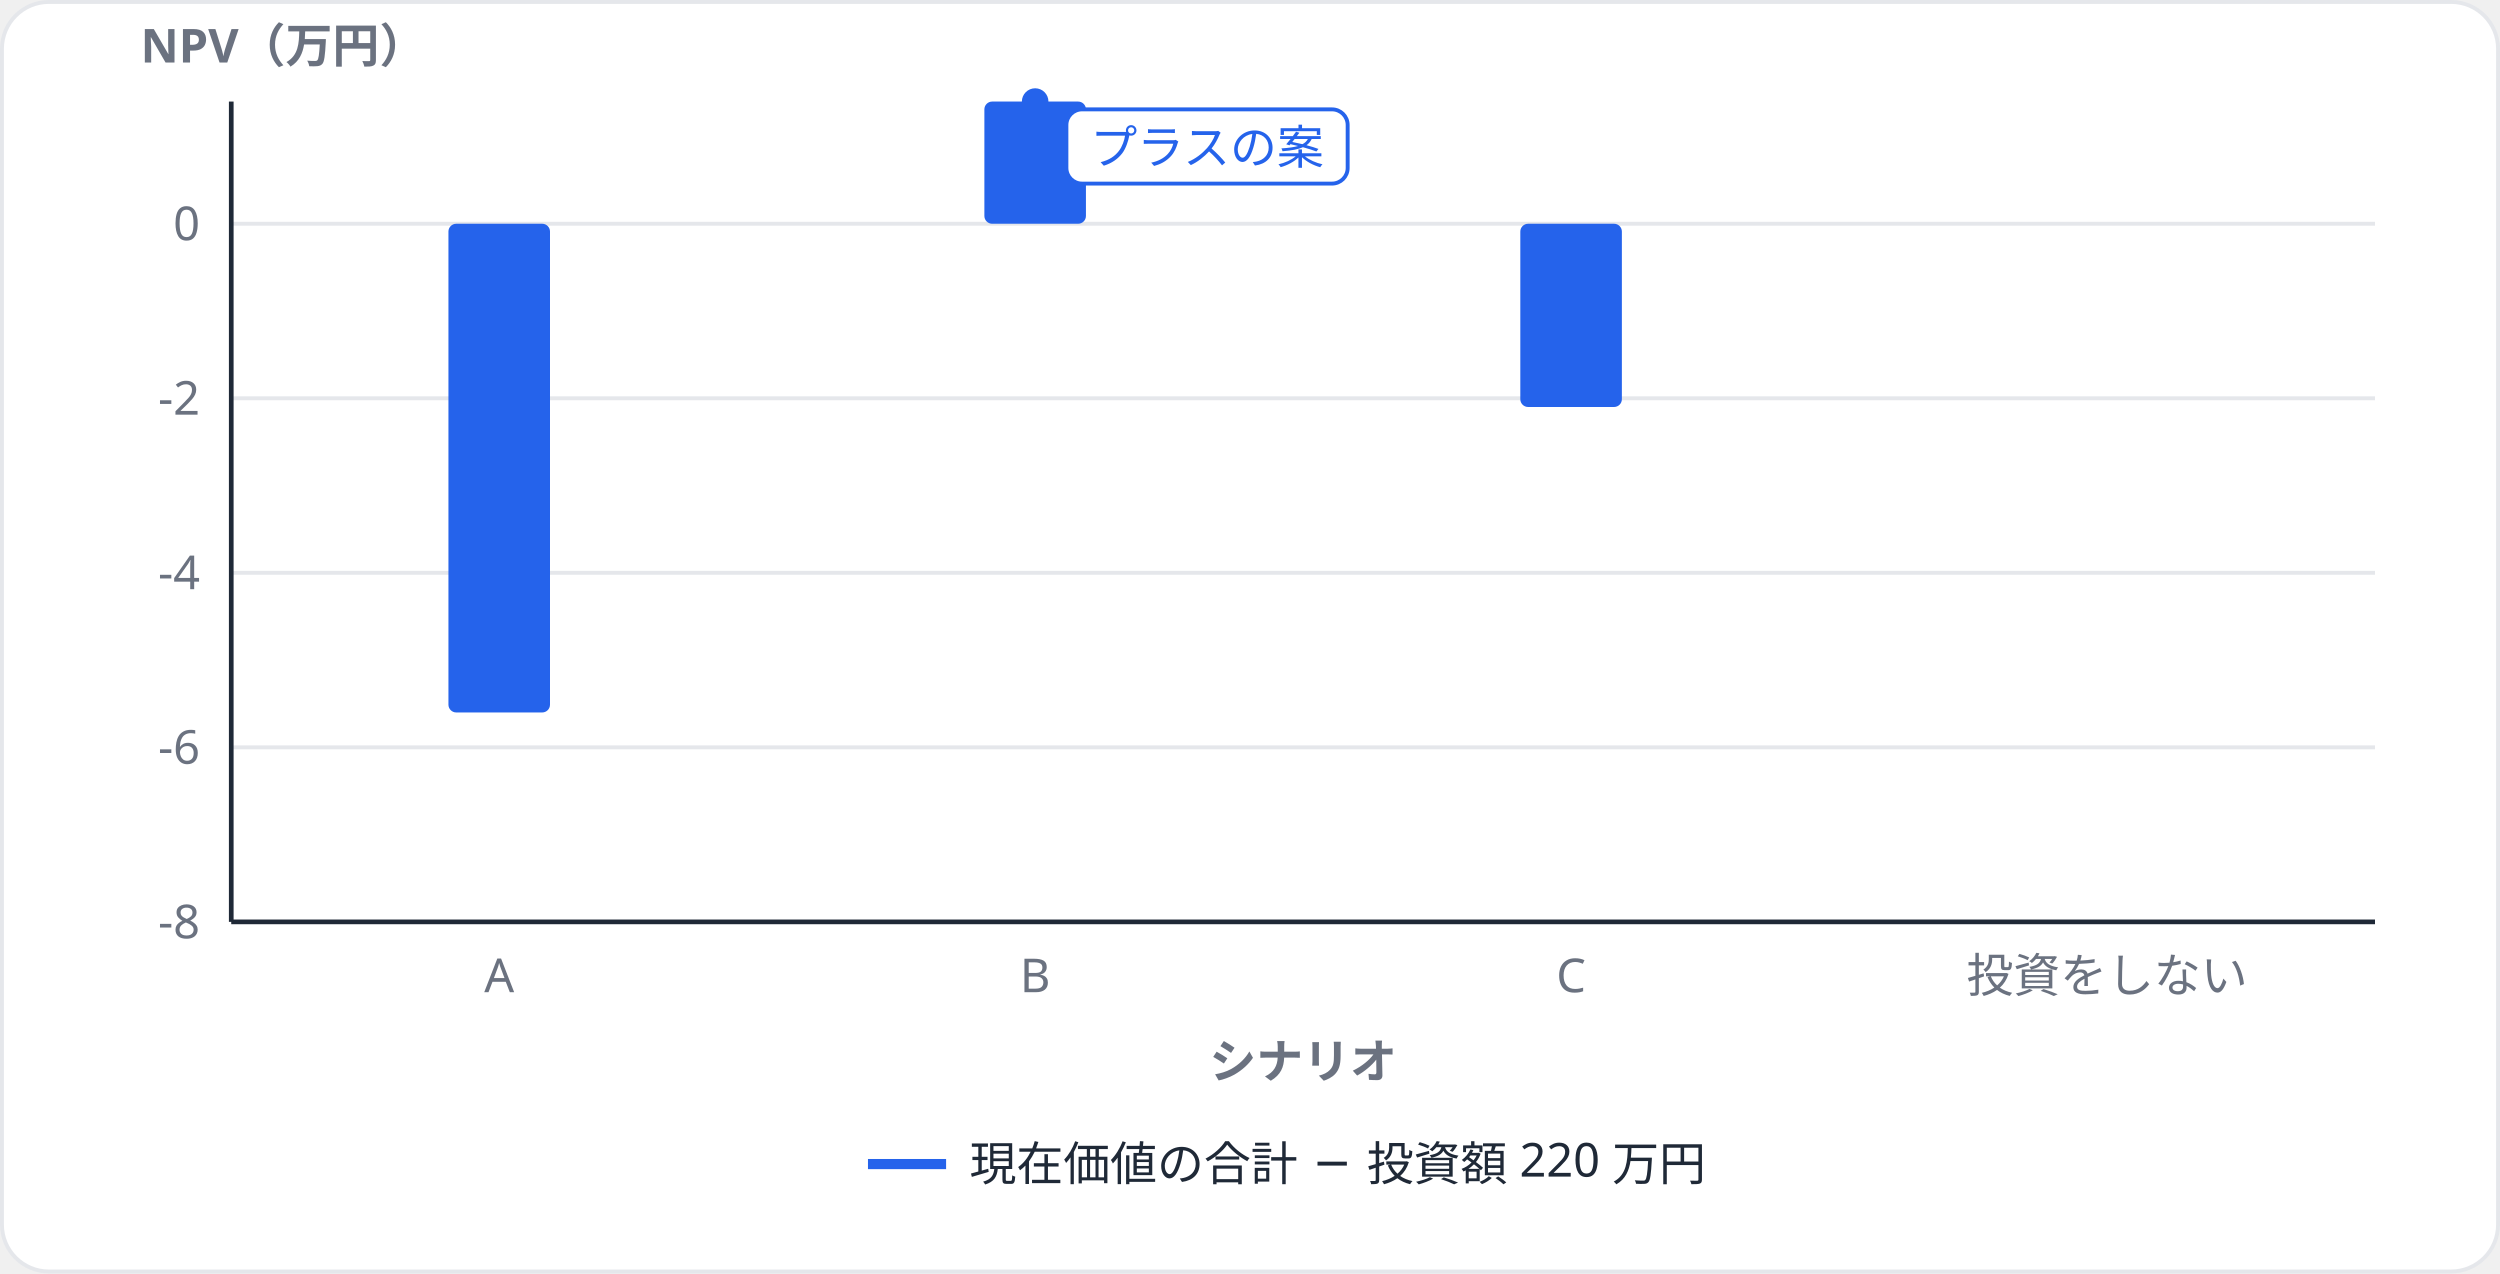
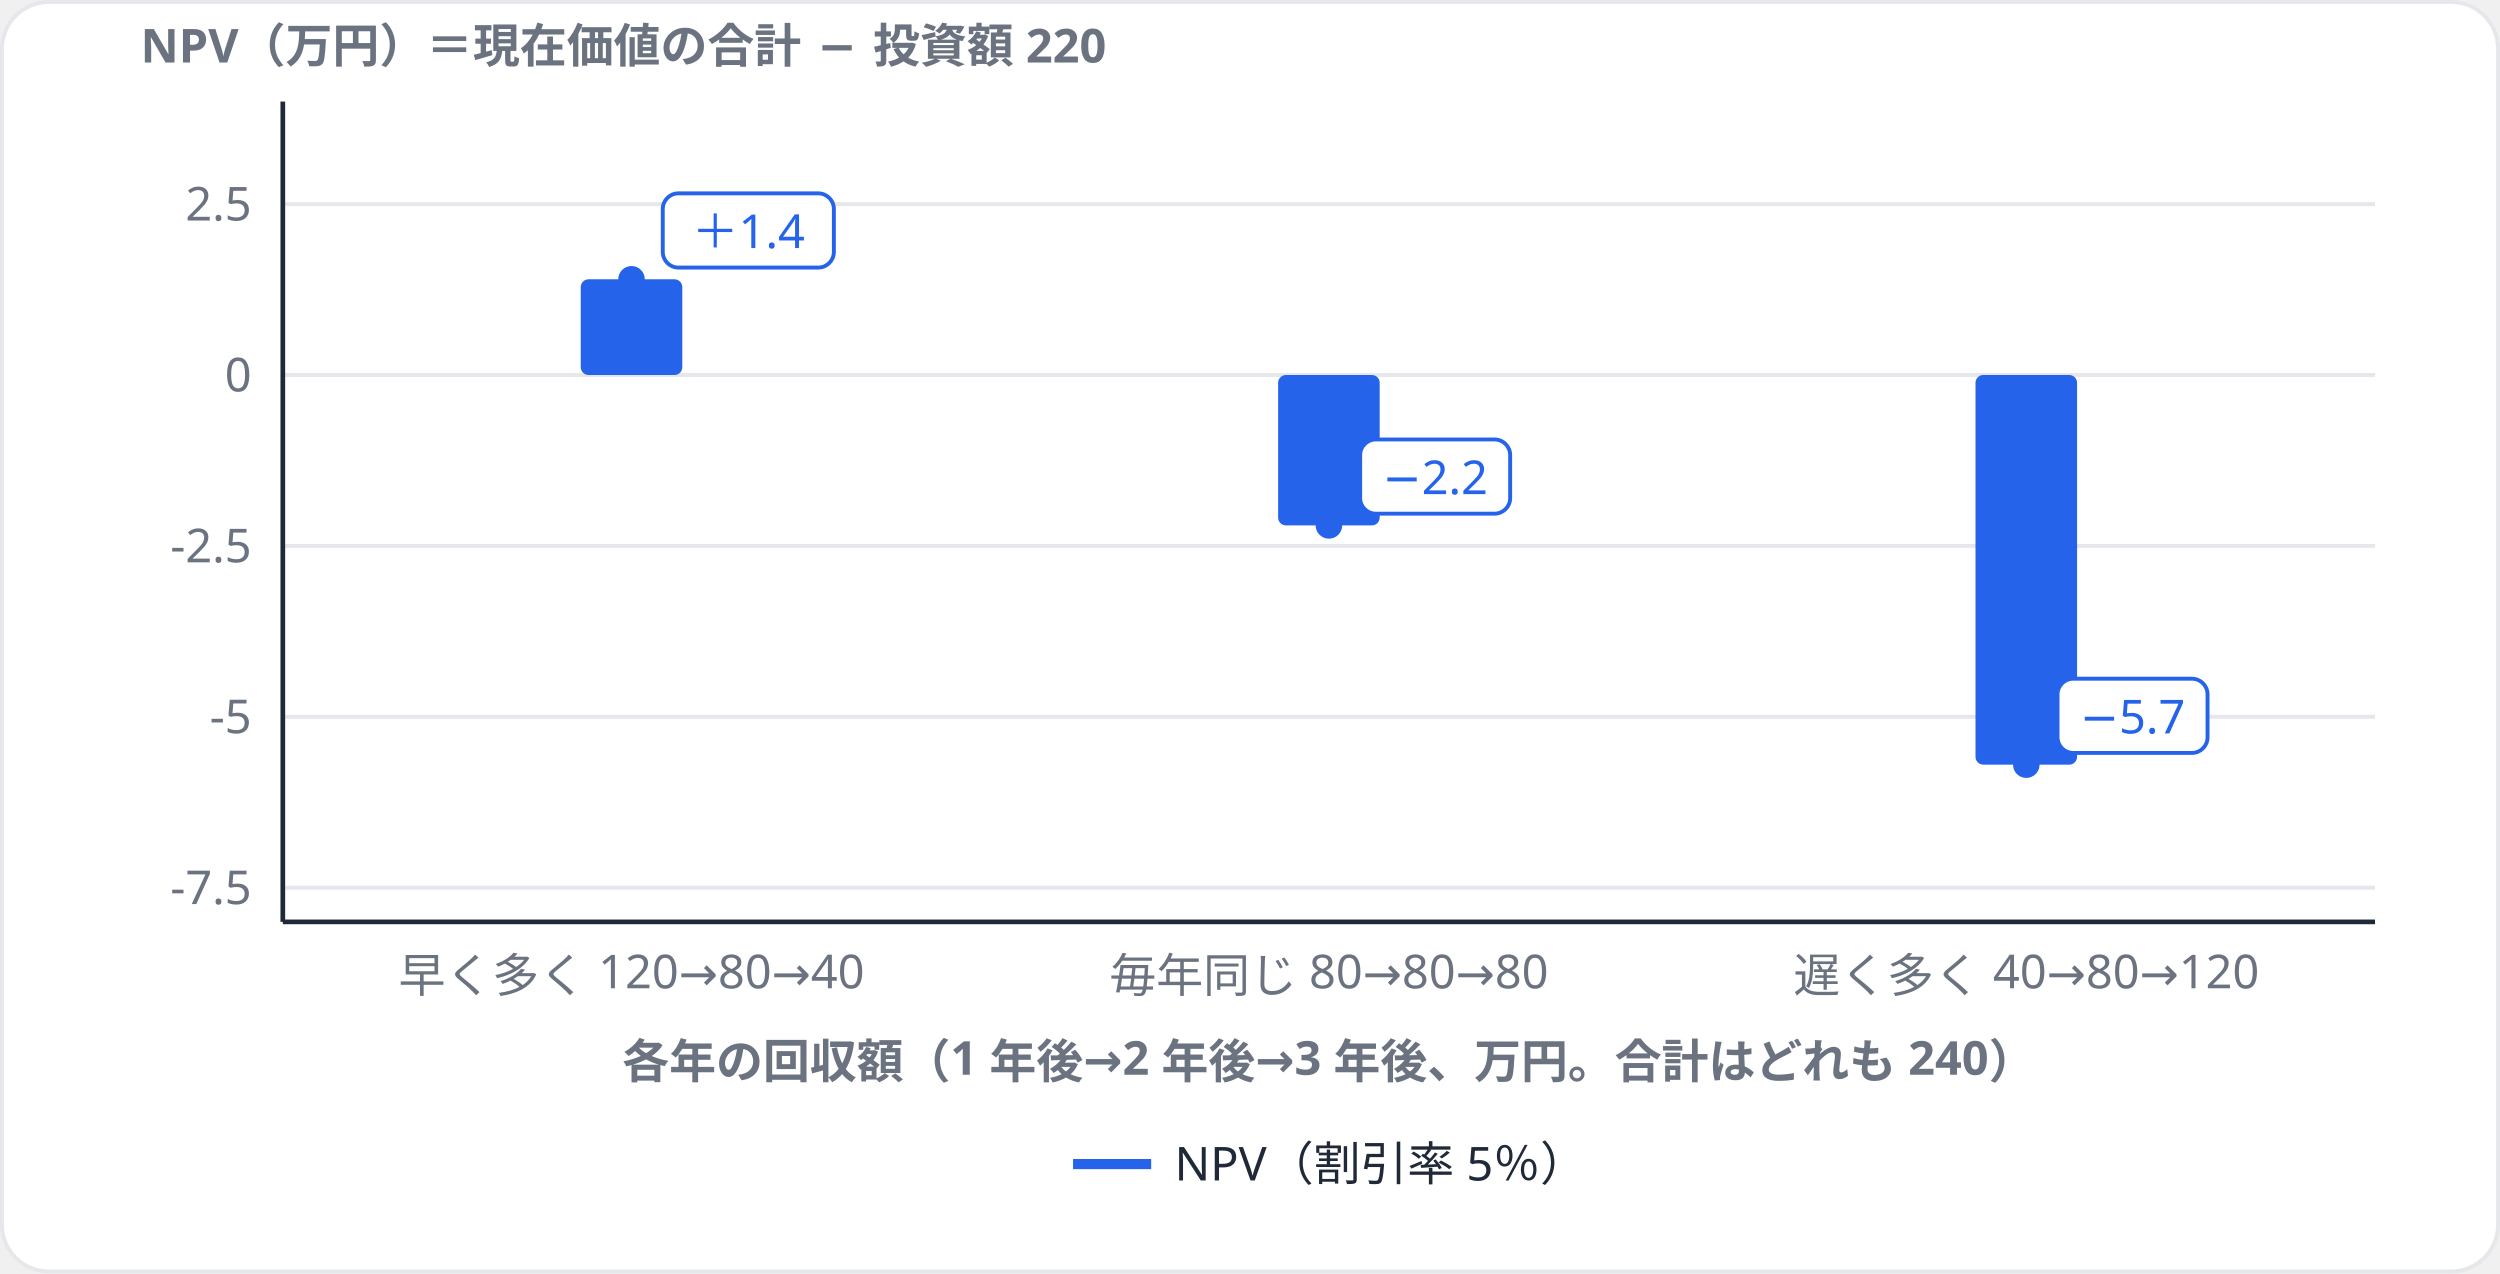
<svg xmlns="http://www.w3.org/2000/svg" width="640" height="326" viewBox="0 0 640 326">
  <rect x="0.5" y="0.5" width="639" height="325" rx="12" fill="#ffffff" stroke="#e5e7eb" stroke-width="1" />
  <g transform="translate(20 20)">
-     <line x1="39.2" y1="216" x2="588" y2="216" stroke="#e5e7eb" stroke-width="1" />
-     <text x="31.2" y="220.2" font-family="Hiragino Sans, Hiragino Kaku Gothic ProN, Noto Sans JP, Yu Gothic, Meiryo, sans-serif" font-size="12" fill="#6b7280" text-anchor="end">-8</text>
-     <line x1="39.2" y1="171.32" x2="588" y2="171.32" stroke="#e5e7eb" stroke-width="1" />
-     <text x="31.2" y="175.52" font-family="Hiragino Sans, Hiragino Kaku Gothic ProN, Noto Sans JP, Yu Gothic, Meiryo, sans-serif" font-size="12" fill="#6b7280" text-anchor="end">-6</text>
-     <line x1="39.2" y1="126.64" x2="588" y2="126.64" stroke="#e5e7eb" stroke-width="1" />
-     <text x="31.2" y="130.84" font-family="Hiragino Sans, Hiragino Kaku Gothic ProN, Noto Sans JP, Yu Gothic, Meiryo, sans-serif" font-size="12" fill="#6b7280" text-anchor="end">-4</text>
-     <line x1="39.2" y1="81.96" x2="588" y2="81.96" stroke="#e5e7eb" stroke-width="1" />
-     <text x="31.2" y="86.16" font-family="Hiragino Sans, Hiragino Kaku Gothic ProN, Noto Sans JP, Yu Gothic, Meiryo, sans-serif" font-size="12" fill="#6b7280" text-anchor="end">-2</text>
-     <line x1="39.2" y1="37.28" x2="588" y2="37.28" stroke="#e5e7eb" stroke-width="1" />
-     <text x="31.2" y="41.48" font-family="Hiragino Sans, Hiragino Kaku Gothic ProN, Noto Sans JP, Yu Gothic, Meiryo, sans-serif" font-size="12" fill="#6b7280" text-anchor="end">0</text>
-     <line x1="39.2" y1="6" x2="39.2" y2="216" stroke="#1f2937" stroke-width="1.2" />
-     <line x1="39.2" y1="216" x2="588" y2="216" stroke="#1f2937" stroke-width="1.2" />
-     <rect x="94.8" y="37.28" width="26" height="125.11" rx="2" fill="#2563eb" />
-     <rect x="232" y="6" width="26" height="31.28" rx="2" fill="#2563eb" />
-     <rect x="369.2" y="37.28" width="26" height="46.91" rx="2" fill="#2563eb" />
-     <rect x="506.4" y="37.28" width="26" height="0" rx="2" fill="#2563eb" />
-     <circle cx="245" cy="6" r="3.4" fill="#2563eb" />
-     <rect x="253" y="8" width="72" height="19" rx="4" fill="#ffffff" stroke="#2563eb" stroke-width="1" />
-     <text x="289" y="22" font-family="Hiragino Sans, Hiragino Kaku Gothic ProN, Noto Sans JP, Yu Gothic, Meiryo, sans-serif" font-size="12" fill="#2563eb" text-anchor="middle">プラスの案</text>
-     <text x="107.8" y="234" font-family="Hiragino Sans, Hiragino Kaku Gothic ProN, Noto Sans JP, Yu Gothic, Meiryo, sans-serif" font-size="12" fill="#6b7280" text-anchor="middle">A</text>
-     <text x="245" y="234" font-family="Hiragino Sans, Hiragino Kaku Gothic ProN, Noto Sans JP, Yu Gothic, Meiryo, sans-serif" font-size="12" fill="#6b7280" text-anchor="middle">B</text>
-     <text x="382.2" y="234" font-family="Hiragino Sans, Hiragino Kaku Gothic ProN, Noto Sans JP, Yu Gothic, Meiryo, sans-serif" font-size="12" fill="#6b7280" text-anchor="middle">C</text>
-     <text x="519.4" y="234" font-family="Hiragino Sans, Hiragino Kaku Gothic ProN, Noto Sans JP, Yu Gothic, Meiryo, sans-serif" font-size="12" fill="#6b7280" text-anchor="middle">投資をしない</text>
-     <text x="313.6" y="256" font-family="Hiragino Sans, Hiragino Kaku Gothic ProN, Noto Sans JP, Yu Gothic, Meiryo, sans-serif" font-size="12" fill="#6b7280" text-anchor="middle" font-weight="600">シナリオ</text>
-     <text x="16" y="-4" font-family="Hiragino Sans, Hiragino Kaku Gothic ProN, Noto Sans JP, Yu Gothic, Meiryo, sans-serif" font-size="12" fill="#6b7280" text-anchor="start" font-weight="600">NPV（万円）</text>
-     <line x1="202.2" y1="278" x2="222.2" y2="278" stroke="#2563eb" stroke-width="2.6" />
-     <text x="228.2" y="282.2" font-family="Hiragino Sans, Hiragino Kaku Gothic ProN, Noto Sans JP, Yu Gothic, Meiryo, sans-serif" font-size="12" fill="#1f2937" text-anchor="start">現在価値の合計 − 投資額 220 万円</text>
+     <line x1="52.4" y1="207.25" x2="588" y2="207.25" stroke="#e5e7eb" stroke-width="1" />
+     <text x="44.4" y="211.45" font-family="Hiragino Sans, Hiragino Kaku Gothic ProN, Noto Sans JP, Yu Gothic, Meiryo, sans-serif" font-size="12" fill="#6b7280" text-anchor="end">-7.5</text>
+     <line x1="52.4" y1="163.5" x2="588" y2="163.5" stroke="#e5e7eb" stroke-width="1" />
+     <text x="44.4" y="167.7" font-family="Hiragino Sans, Hiragino Kaku Gothic ProN, Noto Sans JP, Yu Gothic, Meiryo, sans-serif" font-size="12" fill="#6b7280" text-anchor="end">-5</text>
+     <line x1="52.4" y1="119.75" x2="588" y2="119.75" stroke="#e5e7eb" stroke-width="1" />
+     <text x="44.4" y="123.95" font-family="Hiragino Sans, Hiragino Kaku Gothic ProN, Noto Sans JP, Yu Gothic, Meiryo, sans-serif" font-size="12" fill="#6b7280" text-anchor="end">-2.5</text>
+     <line x1="52.4" y1="76" x2="588" y2="76" stroke="#e5e7eb" stroke-width="1" />
+     <text x="44.4" y="80.2" font-family="Hiragino Sans, Hiragino Kaku Gothic ProN, Noto Sans JP, Yu Gothic, Meiryo, sans-serif" font-size="12" fill="#6b7280" text-anchor="end">0</text>
+     <line x1="52.4" y1="32.25" x2="588" y2="32.25" stroke="#e5e7eb" stroke-width="1" />
+     <text x="44.4" y="36.45" font-family="Hiragino Sans, Hiragino Kaku Gothic ProN, Noto Sans JP, Yu Gothic, Meiryo, sans-serif" font-size="12" fill="#6b7280" text-anchor="end">2.5</text>
+     <line x1="52.4" y1="6" x2="52.4" y2="216" stroke="#1f2937" stroke-width="1.2" />
+     <line x1="52.4" y1="216" x2="588" y2="216" stroke="#1f2937" stroke-width="1.2" />
+     <rect x="128.67" y="51.5" width="26" height="24.5" rx="2" fill="#2563eb" />
+     <rect x="307.2" y="76" width="26" height="38.5" rx="2" fill="#2563eb" />
+     <rect x="485.73" y="76" width="26" height="99.75" rx="2" fill="#2563eb" />
+     <circle cx="141.67" cy="51.5" r="3.4" fill="#2563eb" />
+     <rect x="149.67" y="29.5" width="43.8" height="19" rx="4" fill="#ffffff" stroke="#2563eb" stroke-width="1" />
+     <text x="171.57" y="43.5" font-family="Hiragino Sans, Hiragino Kaku Gothic ProN, Noto Sans JP, Yu Gothic, Meiryo, sans-serif" font-size="12" fill="#2563eb" text-anchor="middle">＋1.4</text>
+     <circle cx="320.2" cy="114.5" r="3.4" fill="#2563eb" />
+     <rect x="328.2" y="92.5" width="38.4" height="19" rx="4" fill="#ffffff" stroke="#2563eb" stroke-width="1" />
+     <text x="347.4" y="106.5" font-family="Hiragino Sans, Hiragino Kaku Gothic ProN, Noto Sans JP, Yu Gothic, Meiryo, sans-serif" font-size="12" fill="#2563eb" text-anchor="middle">−2.2</text>
+     <circle cx="498.73" cy="175.75" r="3.4" fill="#2563eb" />
+     <rect x="506.73" y="153.75" width="38.4" height="19" rx="4" fill="#ffffff" stroke="#2563eb" stroke-width="1" />
+     <text x="525.93" y="167.75" font-family="Hiragino Sans, Hiragino Kaku Gothic ProN, Noto Sans JP, Yu Gothic, Meiryo, sans-serif" font-size="12" fill="#2563eb" text-anchor="middle">−5.7</text>
+     <text x="141.67" y="234" font-family="Hiragino Sans, Hiragino Kaku Gothic ProN, Noto Sans JP, Yu Gothic, Meiryo, sans-serif" font-size="12" fill="#6b7280" text-anchor="middle">早く多く 120→80→40</text>
+     <text x="320.2" y="234" font-family="Hiragino Sans, Hiragino Kaku Gothic ProN, Noto Sans JP, Yu Gothic, Meiryo, sans-serif" font-size="12" fill="#6b7280" text-anchor="middle">毎年同じ 80→80→80</text>
+     <text x="498.73" y="234" font-family="Hiragino Sans, Hiragino Kaku Gothic ProN, Noto Sans JP, Yu Gothic, Meiryo, sans-serif" font-size="12" fill="#6b7280" text-anchor="middle">遅く多く 40→80→120</text>
+     <text x="320.2" y="256" font-family="Hiragino Sans, Hiragino Kaku Gothic ProN, Noto Sans JP, Yu Gothic, Meiryo, sans-serif" font-size="12" fill="#6b7280" text-anchor="middle" font-weight="600">各年の回収額（1 年後→2 年後→3 年後、万円。合計はどれも 240）</text>
+     <text x="16" y="-4" font-family="Hiragino Sans, Hiragino Kaku Gothic ProN, Noto Sans JP, Yu Gothic, Meiryo, sans-serif" font-size="12" fill="#6b7280" text-anchor="start" font-weight="600">NPV（万円）＝現在価値の合計 − 投資額 220</text>
+     <line x1="254.7" y1="278" x2="274.7" y2="278" stroke="#2563eb" stroke-width="2.6" />
+     <text x="280.7" y="282.2" font-family="Hiragino Sans, Hiragino Kaku Gothic ProN, Noto Sans JP, Yu Gothic, Meiryo, sans-serif" font-size="12" fill="#1f2937" text-anchor="start">NPV（割引率 5％）</text>
  </g>
</svg>
